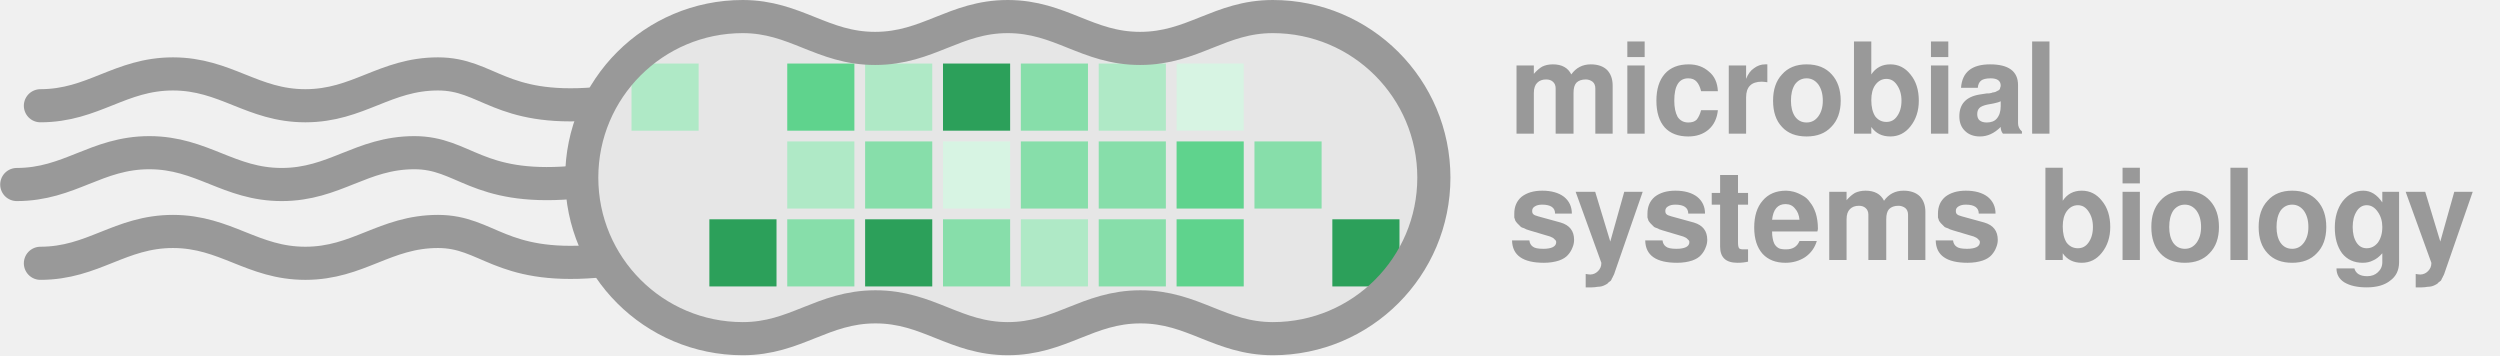
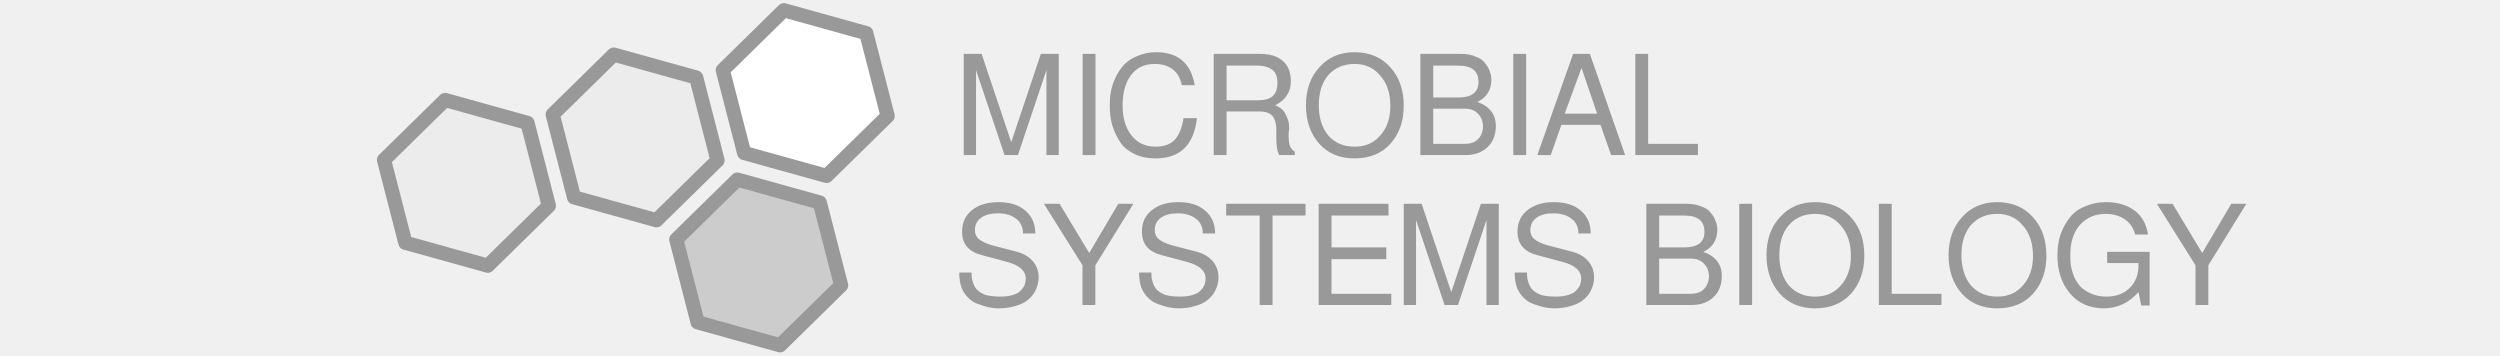
<svg xmlns="http://www.w3.org/2000/svg" width="69.887mm" height="9.93mm" viewBox="0 0 69.887 9.93" version="1.1" id="svg8">
-   <defs id="defs2" />
+   <defs id="defs2">
+     </defs>
  <g id="layer1" transform="translate(-30.6177,-23.95874)">
    <g id="g891">
-       <path id="path815-3" d="m 51.382,24.422 c -2.486,-5.5e-5 -4.502,2.016 -4.502,4.502 -5.5e-5,2.486 2.016,4.502 4.502,4.502 1.481,-2.62e-4 2.227,-0.889 3.707,-0.89 1.48,-0.001 2.223,0.888 3.702,0.89 1.481,-2.62e-4 2.227,-0.889 3.707,-0.89 1.48,-0.001 2.223,0.888 3.702,0.89 2.486,5.5e-5 4.502,-2.016 4.502,-4.502 5.6e-5,-2.486 -2.016,-4.502 -4.502,-4.502 -1.481,3.7e-4 -2.227,0.889 -3.707,0.89 -1.48,0.001 -2.223,-0.888 -3.702,-0.89 -1.481,3.7e-4 -2.227,0.889 -3.707,0.89 -1.48,0.001 -2.223,-0.888 -3.702,-0.89 z" style="color:#000000;clip-rule:nonzero;display:inline;overflow:visible;visibility:visible;opacity:1;isolation:auto;mix-blend-mode:normal;color-interpolation:sRGB;color-interpolation-filters:linearRGB;solid-color:#000000;solid-opacity:1;vector-effect:none;fill:#e6e6e6;fill-opacity:1;fill-rule:nonzero;stroke:none;stroke-width:0.794;stroke-linecap:round;stroke-linejoin:round;stroke-miterlimit:4;stroke-dasharray:none;stroke-dashoffset:0;stroke-opacity:1;marker:none;color-rendering:auto;image-rendering:auto;shape-rendering:auto;text-rendering:auto;enable-background:accumulate" />
-       <path id="path815-4" d="m 47.247,26.861 c -2.657,0.213 -2.996,-0.836 -4.384,-0.836 -1.481,3.7e-4 -2.227,0.889 -3.707,0.89 -1.48,0.001 -2.223,-0.888 -3.702,-0.89 -1.481,3.7e-4 -2.227,0.889 -3.707,0.89" style="color:#000000;clip-rule:nonzero;display:inline;overflow:visible;visibility:visible;opacity:1;isolation:auto;mix-blend-mode:normal;color-interpolation:sRGB;color-interpolation-filters:linearRGB;solid-color:#000000;solid-opacity:1;vector-effect:none;fill:none;fill-opacity:1;fill-rule:nonzero;stroke:#999999;stroke-width:0.926;stroke-linecap:round;stroke-linejoin:round;stroke-miterlimit:4;stroke-dasharray:none;stroke-dashoffset:0;stroke-opacity:1;marker:none;color-rendering:auto;image-rendering:auto;shape-rendering:auto;text-rendering:auto;enable-background:accumulate" />
-       <path id="path815-4-3" d="m 46.586,29.063 c -2.657,0.213 -2.996,-0.836 -4.384,-0.836 -1.481,3.7e-4 -2.227,0.889 -3.707,0.89 -1.48,0.001 -2.223,-0.888 -3.702,-0.89 -1.481,3.7e-4 -2.227,0.889 -3.707,0.89" style="color:#000000;clip-rule:nonzero;display:inline;overflow:visible;visibility:visible;opacity:1;isolation:auto;mix-blend-mode:normal;color-interpolation:sRGB;color-interpolation-filters:linearRGB;solid-color:#000000;solid-opacity:1;vector-effect:none;fill:none;fill-opacity:1;fill-rule:nonzero;stroke:#999999;stroke-width:0.926;stroke-linecap:round;stroke-linejoin:round;stroke-miterlimit:4;stroke-dasharray:none;stroke-dashoffset:0;stroke-opacity:1;marker:none;color-rendering:auto;image-rendering:auto;shape-rendering:auto;text-rendering:auto;enable-background:accumulate" />
-       <path id="path815-4-0" d="m 47.247,31.265 c -2.657,0.213 -2.996,-0.836 -4.384,-0.836 -1.481,3.7e-4 -2.227,0.889 -3.707,0.89 -1.48,0.001 -2.223,-0.888 -3.702,-0.89 -1.481,3.7e-4 -2.227,0.889 -3.707,0.89" style="color:#000000;clip-rule:nonzero;display:inline;overflow:visible;visibility:visible;opacity:1;isolation:auto;mix-blend-mode:normal;color-interpolation:sRGB;color-interpolation-filters:linearRGB;solid-color:#000000;solid-opacity:1;vector-effect:none;fill:none;fill-opacity:1;fill-rule:nonzero;stroke:#999999;stroke-width:0.926;stroke-linecap:round;stroke-linejoin:round;stroke-miterlimit:4;stroke-dasharray:none;stroke-dashoffset:0;stroke-opacity:1;marker:none;color-rendering:auto;image-rendering:auto;shape-rendering:auto;text-rendering:auto;enable-background:accumulate" />
-       <rect style="color:#000000;clip-rule:nonzero;display:inline;overflow:visible;visibility:visible;opacity:1;isolation:auto;mix-blend-mode:normal;color-interpolation:sRGB;color-interpolation-filters:linearRGB;solid-color:#000000;solid-opacity:1;vector-effect:none;fill:#5fd38d;fill-opacity:1;fill-rule:nonzero;stroke:none;stroke-width:0.816;stroke-linecap:round;stroke-linejoin:round;stroke-miterlimit:4;stroke-dasharray:none;stroke-dashoffset:0;stroke-opacity:1;marker:none;color-rendering:auto;image-rendering:auto;shape-rendering:auto;text-rendering:auto;enable-background:accumulate" id="rect893" width="1.877" height="1.877" x="52.625" y="25.735" />
-       <rect style="color:#000000;clip-rule:nonzero;display:inline;overflow:visible;visibility:visible;opacity:1;isolation:auto;mix-blend-mode:normal;color-interpolation:sRGB;color-interpolation-filters:linearRGB;solid-color:#000000;solid-opacity:1;vector-effect:none;fill:#afe9c6;fill-opacity:1;fill-rule:nonzero;stroke:none;stroke-width:0.816;stroke-linecap:round;stroke-linejoin:round;stroke-miterlimit:4;stroke-dasharray:none;stroke-dashoffset:0;stroke-opacity:1;marker:none;color-rendering:auto;image-rendering:auto;shape-rendering:auto;text-rendering:auto;enable-background:accumulate" id="rect893-0" width="1.877" height="1.877" x="54.802" y="25.735" />
-       <rect style="color:#000000;clip-rule:nonzero;display:inline;overflow:visible;visibility:visible;opacity:1;isolation:auto;mix-blend-mode:normal;color-interpolation:sRGB;color-interpolation-filters:linearRGB;solid-color:#000000;solid-opacity:1;vector-effect:none;fill:#2ca05a;fill-opacity:1;fill-rule:nonzero;stroke:none;stroke-width:0.816;stroke-linecap:round;stroke-linejoin:round;stroke-miterlimit:4;stroke-dasharray:none;stroke-dashoffset:0;stroke-opacity:1;marker:none;color-rendering:auto;image-rendering:auto;shape-rendering:auto;text-rendering:auto;enable-background:accumulate" id="rect893-0-9" width="1.877" height="1.877" x="56.979" y="25.735" />
-       <rect style="color:#000000;clip-rule:nonzero;display:inline;overflow:visible;visibility:visible;opacity:1;isolation:auto;mix-blend-mode:normal;color-interpolation:sRGB;color-interpolation-filters:linearRGB;solid-color:#000000;solid-opacity:1;vector-effect:none;fill:#87deaa;fill-opacity:1;fill-rule:nonzero;stroke:none;stroke-width:0.816;stroke-linecap:round;stroke-linejoin:round;stroke-miterlimit:4;stroke-dasharray:none;stroke-dashoffset:0;stroke-opacity:1;marker:none;color-rendering:auto;image-rendering:auto;shape-rendering:auto;text-rendering:auto;enable-background:accumulate" id="rect893-0-2" width="1.877" height="1.877" x="59.155" y="25.735" />
-       <rect style="color:#000000;clip-rule:nonzero;display:inline;overflow:visible;visibility:visible;opacity:1;isolation:auto;mix-blend-mode:normal;color-interpolation:sRGB;color-interpolation-filters:linearRGB;solid-color:#000000;solid-opacity:1;vector-effect:none;fill:#afe9c6;fill-opacity:1;fill-rule:nonzero;stroke:none;stroke-width:0.816;stroke-linecap:round;stroke-linejoin:round;stroke-miterlimit:4;stroke-dasharray:none;stroke-dashoffset:0;stroke-opacity:1;marker:none;color-rendering:auto;image-rendering:auto;shape-rendering:auto;text-rendering:auto;enable-background:accumulate" id="rect893-0-5" width="1.877" height="1.877" x="61.332" y="25.735" />
-       <rect style="color:#000000;clip-rule:nonzero;display:inline;overflow:visible;visibility:visible;opacity:1;isolation:auto;mix-blend-mode:normal;color-interpolation:sRGB;color-interpolation-filters:linearRGB;solid-color:#000000;solid-opacity:1;vector-effect:none;fill:#d7f4e3;fill-opacity:1;fill-rule:nonzero;stroke:none;stroke-width:0.816;stroke-linecap:round;stroke-linejoin:round;stroke-miterlimit:4;stroke-dasharray:none;stroke-dashoffset:0;stroke-opacity:1;marker:none;color-rendering:auto;image-rendering:auto;shape-rendering:auto;text-rendering:auto;enable-background:accumulate" id="rect893-0-4" width="1.877" height="1.877" x="63.509" y="25.735" />
-       <rect style="color:#000000;clip-rule:nonzero;display:inline;overflow:visible;visibility:visible;opacity:1;isolation:auto;mix-blend-mode:normal;color-interpolation:sRGB;color-interpolation-filters:linearRGB;solid-color:#000000;solid-opacity:1;vector-effect:none;fill:#afe9c6;fill-opacity:1;fill-rule:nonzero;stroke:none;stroke-width:0.816;stroke-linecap:round;stroke-linejoin:round;stroke-miterlimit:4;stroke-dasharray:none;stroke-dashoffset:0;stroke-opacity:1;marker:none;color-rendering:auto;image-rendering:auto;shape-rendering:auto;text-rendering:auto;enable-background:accumulate" id="rect893-5" width="1.877" height="1.877" x="52.625" y="27.912" />
-       <rect style="color:#000000;clip-rule:nonzero;display:inline;overflow:visible;visibility:visible;opacity:1;isolation:auto;mix-blend-mode:normal;color-interpolation:sRGB;color-interpolation-filters:linearRGB;solid-color:#000000;solid-opacity:1;vector-effect:none;fill:#87deaa;fill-opacity:1;fill-rule:nonzero;stroke:none;stroke-width:0.816;stroke-linecap:round;stroke-linejoin:round;stroke-miterlimit:4;stroke-dasharray:none;stroke-dashoffset:0;stroke-opacity:1;marker:none;color-rendering:auto;image-rendering:auto;shape-rendering:auto;text-rendering:auto;enable-background:accumulate" id="rect893-0-94" width="1.877" height="1.877" x="54.802" y="27.912" />
-       <rect style="color:#000000;clip-rule:nonzero;display:inline;overflow:visible;visibility:visible;opacity:1;isolation:auto;mix-blend-mode:normal;color-interpolation:sRGB;color-interpolation-filters:linearRGB;solid-color:#000000;solid-opacity:1;vector-effect:none;fill:#d7f4e3;fill-opacity:1;fill-rule:nonzero;stroke:none;stroke-width:0.816;stroke-linecap:round;stroke-linejoin:round;stroke-miterlimit:4;stroke-dasharray:none;stroke-dashoffset:0;stroke-opacity:1;marker:none;color-rendering:auto;image-rendering:auto;shape-rendering:auto;text-rendering:auto;enable-background:accumulate" id="rect893-0-9-6" width="1.877" height="1.877" x="56.979" y="27.912" />
-       <rect style="color:#000000;clip-rule:nonzero;display:inline;overflow:visible;visibility:visible;opacity:1;isolation:auto;mix-blend-mode:normal;color-interpolation:sRGB;color-interpolation-filters:linearRGB;solid-color:#000000;solid-opacity:1;vector-effect:none;fill:#87deaa;fill-opacity:1;fill-rule:nonzero;stroke:none;stroke-width:0.816;stroke-linecap:round;stroke-linejoin:round;stroke-miterlimit:4;stroke-dasharray:none;stroke-dashoffset:0;stroke-opacity:1;marker:none;color-rendering:auto;image-rendering:auto;shape-rendering:auto;text-rendering:auto;enable-background:accumulate" id="rect893-0-2-9" width="1.877" height="1.877" x="59.155" y="27.912" />
-       <rect style="color:#000000;clip-rule:nonzero;display:inline;overflow:visible;visibility:visible;opacity:1;isolation:auto;mix-blend-mode:normal;color-interpolation:sRGB;color-interpolation-filters:linearRGB;solid-color:#000000;solid-opacity:1;vector-effect:none;fill:#87deaa;fill-opacity:1;fill-rule:nonzero;stroke:none;stroke-width:0.816;stroke-linecap:round;stroke-linejoin:round;stroke-miterlimit:4;stroke-dasharray:none;stroke-dashoffset:0;stroke-opacity:1;marker:none;color-rendering:auto;image-rendering:auto;shape-rendering:auto;text-rendering:auto;enable-background:accumulate" id="rect893-0-5-2" width="1.877" height="1.877" x="61.332" y="27.912" />
-       <rect style="color:#000000;clip-rule:nonzero;display:inline;overflow:visible;visibility:visible;opacity:1;isolation:auto;mix-blend-mode:normal;color-interpolation:sRGB;color-interpolation-filters:linearRGB;solid-color:#000000;solid-opacity:1;vector-effect:none;fill:#5fd38d;fill-opacity:1;fill-rule:nonzero;stroke:none;stroke-width:0.816;stroke-linecap:round;stroke-linejoin:round;stroke-miterlimit:4;stroke-dasharray:none;stroke-dashoffset:0;stroke-opacity:1;marker:none;color-rendering:auto;image-rendering:auto;shape-rendering:auto;text-rendering:auto;enable-background:accumulate" id="rect893-0-4-2" width="1.877" height="1.877" x="63.509" y="27.912" />
-       <rect style="color:#000000;clip-rule:nonzero;display:inline;overflow:visible;visibility:visible;opacity:1;isolation:auto;mix-blend-mode:normal;color-interpolation:sRGB;color-interpolation-filters:linearRGB;solid-color:#000000;solid-opacity:1;vector-effect:none;fill:#87deaa;fill-opacity:1;fill-rule:nonzero;stroke:none;stroke-width:0.816;stroke-linecap:round;stroke-linejoin:round;stroke-miterlimit:4;stroke-dasharray:none;stroke-dashoffset:0;stroke-opacity:1;marker:none;color-rendering:auto;image-rendering:auto;shape-rendering:auto;text-rendering:auto;enable-background:accumulate" id="rect893-4" width="1.877" height="1.877" x="52.625" y="30.089" />
-       <rect style="color:#000000;clip-rule:nonzero;display:inline;overflow:visible;visibility:visible;opacity:1;isolation:auto;mix-blend-mode:normal;color-interpolation:sRGB;color-interpolation-filters:linearRGB;solid-color:#000000;solid-opacity:1;vector-effect:none;fill:#2ca05a;fill-opacity:1;fill-rule:nonzero;stroke:none;stroke-width:0.816;stroke-linecap:round;stroke-linejoin:round;stroke-miterlimit:4;stroke-dasharray:none;stroke-dashoffset:0;stroke-opacity:1;marker:none;color-rendering:auto;image-rendering:auto;shape-rendering:auto;text-rendering:auto;enable-background:accumulate" id="rect893-0-7" width="1.877" height="1.877" x="54.802" y="30.089" />
-       <rect style="color:#000000;clip-rule:nonzero;display:inline;overflow:visible;visibility:visible;opacity:1;isolation:auto;mix-blend-mode:normal;color-interpolation:sRGB;color-interpolation-filters:linearRGB;solid-color:#000000;solid-opacity:1;vector-effect:none;fill:#87deaa;fill-opacity:1;fill-rule:nonzero;stroke:none;stroke-width:0.816;stroke-linecap:round;stroke-linejoin:round;stroke-miterlimit:4;stroke-dasharray:none;stroke-dashoffset:0;stroke-opacity:1;marker:none;color-rendering:auto;image-rendering:auto;shape-rendering:auto;text-rendering:auto;enable-background:accumulate" id="rect893-0-9-7" width="1.877" height="1.877" x="56.979" y="30.089" />
-       <rect style="color:#000000;clip-rule:nonzero;display:inline;overflow:visible;visibility:visible;opacity:1;isolation:auto;mix-blend-mode:normal;color-interpolation:sRGB;color-interpolation-filters:linearRGB;solid-color:#000000;solid-opacity:1;vector-effect:none;fill:#afe9c6;fill-opacity:1;fill-rule:nonzero;stroke:none;stroke-width:0.816;stroke-linecap:round;stroke-linejoin:round;stroke-miterlimit:4;stroke-dasharray:none;stroke-dashoffset:0;stroke-opacity:1;marker:none;color-rendering:auto;image-rendering:auto;shape-rendering:auto;text-rendering:auto;enable-background:accumulate" id="rect893-0-2-5" width="1.877" height="1.877" x="59.155" y="30.089" />
-       <rect style="color:#000000;clip-rule:nonzero;display:inline;overflow:visible;visibility:visible;opacity:1;isolation:auto;mix-blend-mode:normal;color-interpolation:sRGB;color-interpolation-filters:linearRGB;solid-color:#000000;solid-opacity:1;vector-effect:none;fill:#87deaa;fill-opacity:1;fill-rule:nonzero;stroke:none;stroke-width:0.816;stroke-linecap:round;stroke-linejoin:round;stroke-miterlimit:4;stroke-dasharray:none;stroke-dashoffset:0;stroke-opacity:1;marker:none;color-rendering:auto;image-rendering:auto;shape-rendering:auto;text-rendering:auto;enable-background:accumulate" id="rect893-0-5-4" width="1.877" height="1.877" x="61.332" y="30.089" />
-       <rect style="color:#000000;clip-rule:nonzero;display:inline;overflow:visible;visibility:visible;opacity:1;isolation:auto;mix-blend-mode:normal;color-interpolation:sRGB;color-interpolation-filters:linearRGB;solid-color:#000000;solid-opacity:1;vector-effect:none;fill:#5fd38d;fill-opacity:1;fill-rule:nonzero;stroke:none;stroke-width:0.816;stroke-linecap:round;stroke-linejoin:round;stroke-miterlimit:4;stroke-dasharray:none;stroke-dashoffset:0;stroke-opacity:1;marker:none;color-rendering:auto;image-rendering:auto;shape-rendering:auto;text-rendering:auto;enable-background:accumulate" id="rect893-0-4-8" width="1.877" height="1.877" x="63.509" y="30.089" />
-       <rect style="color:#000000;clip-rule:nonzero;display:inline;overflow:visible;visibility:visible;opacity:1;isolation:auto;mix-blend-mode:normal;color-interpolation:sRGB;color-interpolation-filters:linearRGB;solid-color:#000000;solid-opacity:1;vector-effect:none;fill:#87deaa;fill-opacity:1;fill-rule:nonzero;stroke:none;stroke-width:0.816;stroke-linecap:round;stroke-linejoin:round;stroke-miterlimit:4;stroke-dasharray:none;stroke-dashoffset:0;stroke-opacity:1;marker:none;color-rendering:auto;image-rendering:auto;shape-rendering:auto;text-rendering:auto;enable-background:accumulate" id="rect893-0-4-2-1" width="1.877" height="1.877" x="65.686" y="27.912" />
-       <rect style="color:#000000;clip-rule:nonzero;display:inline;overflow:visible;visibility:visible;opacity:1;isolation:auto;mix-blend-mode:normal;color-interpolation:sRGB;color-interpolation-filters:linearRGB;solid-color:#000000;solid-opacity:1;vector-effect:none;fill:#2ca05a;fill-opacity:1;fill-rule:nonzero;stroke:none;stroke-width:0.816;stroke-linecap:round;stroke-linejoin:round;stroke-miterlimit:4;stroke-dasharray:none;stroke-dashoffset:0;stroke-opacity:1;marker:none;color-rendering:auto;image-rendering:auto;shape-rendering:auto;text-rendering:auto;enable-background:accumulate" id="rect893-4-2" width="1.877" height="1.877" x="50.448" y="30.089" />
-       <rect style="color:#000000;clip-rule:nonzero;display:inline;overflow:visible;visibility:visible;opacity:1;isolation:auto;mix-blend-mode:normal;color-interpolation:sRGB;color-interpolation-filters:linearRGB;solid-color:#000000;solid-opacity:1;vector-effect:none;fill:#afe9c6;fill-opacity:1;fill-rule:nonzero;stroke:none;stroke-width:0.816;stroke-linecap:round;stroke-linejoin:round;stroke-miterlimit:4;stroke-dasharray:none;stroke-dashoffset:0;stroke-opacity:1;marker:none;color-rendering:auto;image-rendering:auto;shape-rendering:auto;text-rendering:auto;enable-background:accumulate" id="rect893-4-2-8" width="1.877" height="1.877" x="48.271" y="25.735" />
-       <rect style="color:#000000;clip-rule:nonzero;display:inline;overflow:visible;visibility:visible;opacity:1;isolation:auto;mix-blend-mode:normal;color-interpolation:sRGB;color-interpolation-filters:linearRGB;solid-color:#000000;solid-opacity:1;vector-effect:none;fill:#2ca05a;fill-opacity:1;fill-rule:nonzero;stroke:none;stroke-width:0.816;stroke-linecap:round;stroke-linejoin:round;stroke-miterlimit:4;stroke-dasharray:none;stroke-dashoffset:0;stroke-opacity:1;marker:none;color-rendering:auto;image-rendering:auto;shape-rendering:auto;text-rendering:auto;enable-background:accumulate" id="rect893-0-4-2-1-9" width="1.877" height="1.877" x="67.863" y="30.089" />
-       <path id="path815" transform="scale(0.2645833)" d="m 194.201,92.303 c -9.398,-2.09e-4 -17.016,7.618 -17.016,17.016 -2.1e-4,9.398 7.618,17.016 17.016,17.016 5.597,-9.9e-4 8.417,-3.358 14.01,-3.363 5.593,-0.005 8.4,3.356 13.99,3.363 5.597,-9.9e-4 8.417,-3.358 14.01,-3.363 5.593,-0.005 8.4,3.356 13.99,3.363 9.398,2.1e-4 17.016,-7.618 17.016,-17.016 2.1e-4,-9.398 -7.618,-17.016 -17.016,-17.016 -5.597,0.001 -8.416,3.36 -14.01,3.365 -5.594,0.005 -8.4,-3.357 -13.99,-3.365 -5.597,0.001 -8.416,3.36 -14.01,3.365 -5.594,0.005 -8.4,-3.357 -13.99,-3.365 z" style="color:#000000;clip-rule:nonzero;display:inline;overflow:visible;visibility:visible;opacity:1;isolation:auto;mix-blend-mode:normal;color-interpolation:sRGB;color-interpolation-filters:linearRGB;solid-color:#000000;solid-opacity:1;vector-effect:none;fill:none;fill-opacity:1;fill-rule:nonzero;stroke:#999999;stroke-width:3.5;stroke-linecap:round;stroke-linejoin:round;stroke-miterlimit:4;stroke-dasharray:none;stroke-dashoffset:0;stroke-opacity:1;marker:none;color-rendering:auto;image-rendering:auto;shape-rendering:auto;text-rendering:auto;enable-background:accumulate" />
-       <text xml:space="preserve" style="font-style:normal;font-variant:normal;font-weight:600;font-stretch:normal;font-size:3.528px;line-height:100%;font-family:FreeSans;-inkscape-font-specification:'FreeSans Semi-Bold';text-align:start;letter-spacing:0px;word-spacing:0px;text-anchor:start;fill:#999999;fill-opacity:1;stroke:none;stroke-width:0.265px;stroke-linecap:butt;stroke-linejoin:miter;stroke-opacity:1" x="72.779" y="27.699" id="text1081">
-         <tspan id="tspan1079" x="72.779" y="27.699" style="font-style:normal;font-variant:normal;font-weight:600;font-stretch:normal;font-size:3.528px;line-height:100%;font-family:FreeSans;-inkscape-font-specification:'FreeSans Semi-Bold';text-align:start;text-anchor:start;fill:#999999;fill-opacity:1;stroke-width:0.265px">microbial</tspan>
-         <tspan x="72.779" y="31.227" style="font-style:normal;font-variant:normal;font-weight:600;font-stretch:normal;font-size:3.528px;line-height:100%;font-family:FreeSans;-inkscape-font-specification:'FreeSans Semi-Bold';text-align:start;text-anchor:start;fill:#999999;fill-opacity:1;stroke-width:0.265px" id="tspan1083">systems biology</tspan>
+       <text xml:space="preserve" style="font-style:normal;font-variant:normal;font-weight:normal;font-stretch:normal;font-size:3.881px;line-height:100%;font-family:'Noto Sans CJK KR';-inkscape-font-specification:'Noto Sans CJK KR';text-align:start;letter-spacing:0px;word-spacing:0px;text-anchor:start;fill:#999999;fill-opacity:1;stroke:none;stroke-width:0.265px;stroke-linecap:butt;stroke-linejoin:miter;stroke-opacity:1" x="57.245" y="28.293" id="text1081">
+         <tspan x="57.245" y="28.293" style="font-style:normal;font-variant:normal;font-weight:normal;font-stretch:normal;font-size:3.881px;line-height:100%;font-family:FreeSans;-inkscape-font-specification:FreeSans;text-align:start;text-anchor:start;fill:#999999;fill-opacity:1;stroke-width:0.265px" id="tspan1083">MICROBIAL</tspan>
+         <tspan x="57.245" y="32.484" style="font-style:normal;font-variant:normal;font-weight:normal;font-stretch:normal;font-size:3.881px;line-height:100%;font-family:FreeSans;-inkscape-font-specification:FreeSans;text-align:start;text-anchor:start;fill:#999999;fill-opacity:1;stroke-width:0.265px" id="tspan4894">SYSTEMS BIOLOGY</tspan>
      </text>
+       <g id="g4870" transform="matrix(0.3417824,0.04570086,-0.04570086,0.3417824,48.14659,27.71667)">
+         <path transform="matrix(0.8473679,-0.6155618,0.6155618,0.8473679,-63.89715,37.43617)" d="M 64.443,9.272 66.037,2.844 72.4,1.011 77.17,5.605 75.576,12.032 69.213,13.866 Z" id="path4791-2" style="color:#000000;clip-rule:nonzero;display:inline;overflow:visible;visibility:visible;opacity:1;isolation:auto;mix-blend-mode:normal;color-interpolation:sRGB;color-interpolation-filters:linearRGB;solid-color:#000000;solid-opacity:1;vector-effect:none;fill:#ececec;fill-opacity:1;fill-rule:nonzero;stroke:#999999;stroke-width:1.099;stroke-linecap:round;stroke-linejoin:round;stroke-miterlimit:4;stroke-dasharray:none;stroke-dashoffset:0;stroke-opacity:1;marker:none;color-rendering:auto;image-rendering:auto;shape-rendering:auto;text-rendering:auto;enable-background:accumulate" />
+         <path transform="matrix(0.8473679,-0.6155618,0.6155618,0.8473679,-50.70623,32.0451)" d="M 64.443,9.272 66.037,2.844 72.4,1.011 77.17,5.605 75.576,12.032 69.213,13.866 Z" id="path4791-2-7" style="color:#000000;clip-rule:nonzero;display:inline;overflow:visible;visibility:visible;opacity:1;isolation:auto;mix-blend-mode:normal;color-interpolation:sRGB;color-interpolation-filters:linearRGB;solid-color:#000000;solid-opacity:1;vector-effect:none;fill:#ffffff;fill-opacity:1;fill-rule:nonzero;stroke:#999999;stroke-width:1.099;stroke-linecap:round;stroke-linejoin:round;stroke-miterlimit:4;stroke-dasharray:none;stroke-dashoffset:0;stroke-opacity:1;marker:none;color-rendering:auto;image-rendering:auto;shape-rendering:auto;text-rendering:auto;enable-background:accumulate" />
+         <path transform="matrix(0.8473679,-0.6155618,0.6155618,0.8473679,-52.62326,46.15379)" d="M 64.443,9.272 66.037,2.844 72.4,1.011 77.17,5.605 75.576,12.032 69.213,13.866 Z" id="path4791-2-75" style="color:#000000;clip-rule:nonzero;display:inline;overflow:visible;visibility:visible;opacity:1;isolation:auto;mix-blend-mode:normal;color-interpolation:sRGB;color-interpolation-filters:linearRGB;solid-color:#000000;solid-opacity:1;vector-effect:none;fill:#cccccc;fill-opacity:1;fill-rule:nonzero;stroke:#999999;stroke-width:1.099;stroke-linecap:round;stroke-linejoin:round;stroke-miterlimit:4;stroke-dasharray:none;stroke-dashoffset:0;stroke-opacity:1;marker:none;color-rendering:auto;image-rendering:auto;shape-rendering:auto;text-rendering:auto;enable-background:accumulate" />
+         <path transform="matrix(0.8473679,-0.6155618,0.6155618,0.8473679,-76.96388,42.89863)" d="M 64.443,9.272 66.037,2.844 72.4,1.011 77.17,5.605 75.576,12.032 69.213,13.866 Z" id="path4791-2-4" style="color:#000000;clip-rule:nonzero;display:inline;overflow:visible;visibility:visible;opacity:1;isolation:auto;mix-blend-mode:normal;color-interpolation:sRGB;color-interpolation-filters:linearRGB;solid-color:#000000;solid-opacity:1;vector-effect:none;fill:#ececec;fill-opacity:1;fill-rule:nonzero;stroke:#999999;stroke-width:1.099;stroke-linecap:round;stroke-linejoin:round;stroke-miterlimit:4;stroke-dasharray:none;stroke-dashoffset:0;stroke-opacity:1;marker:none;color-rendering:auto;image-rendering:auto;shape-rendering:auto;text-rendering:auto;enable-background:accumulate" />
+       </g>
    </g>
  </g>
</svg>
